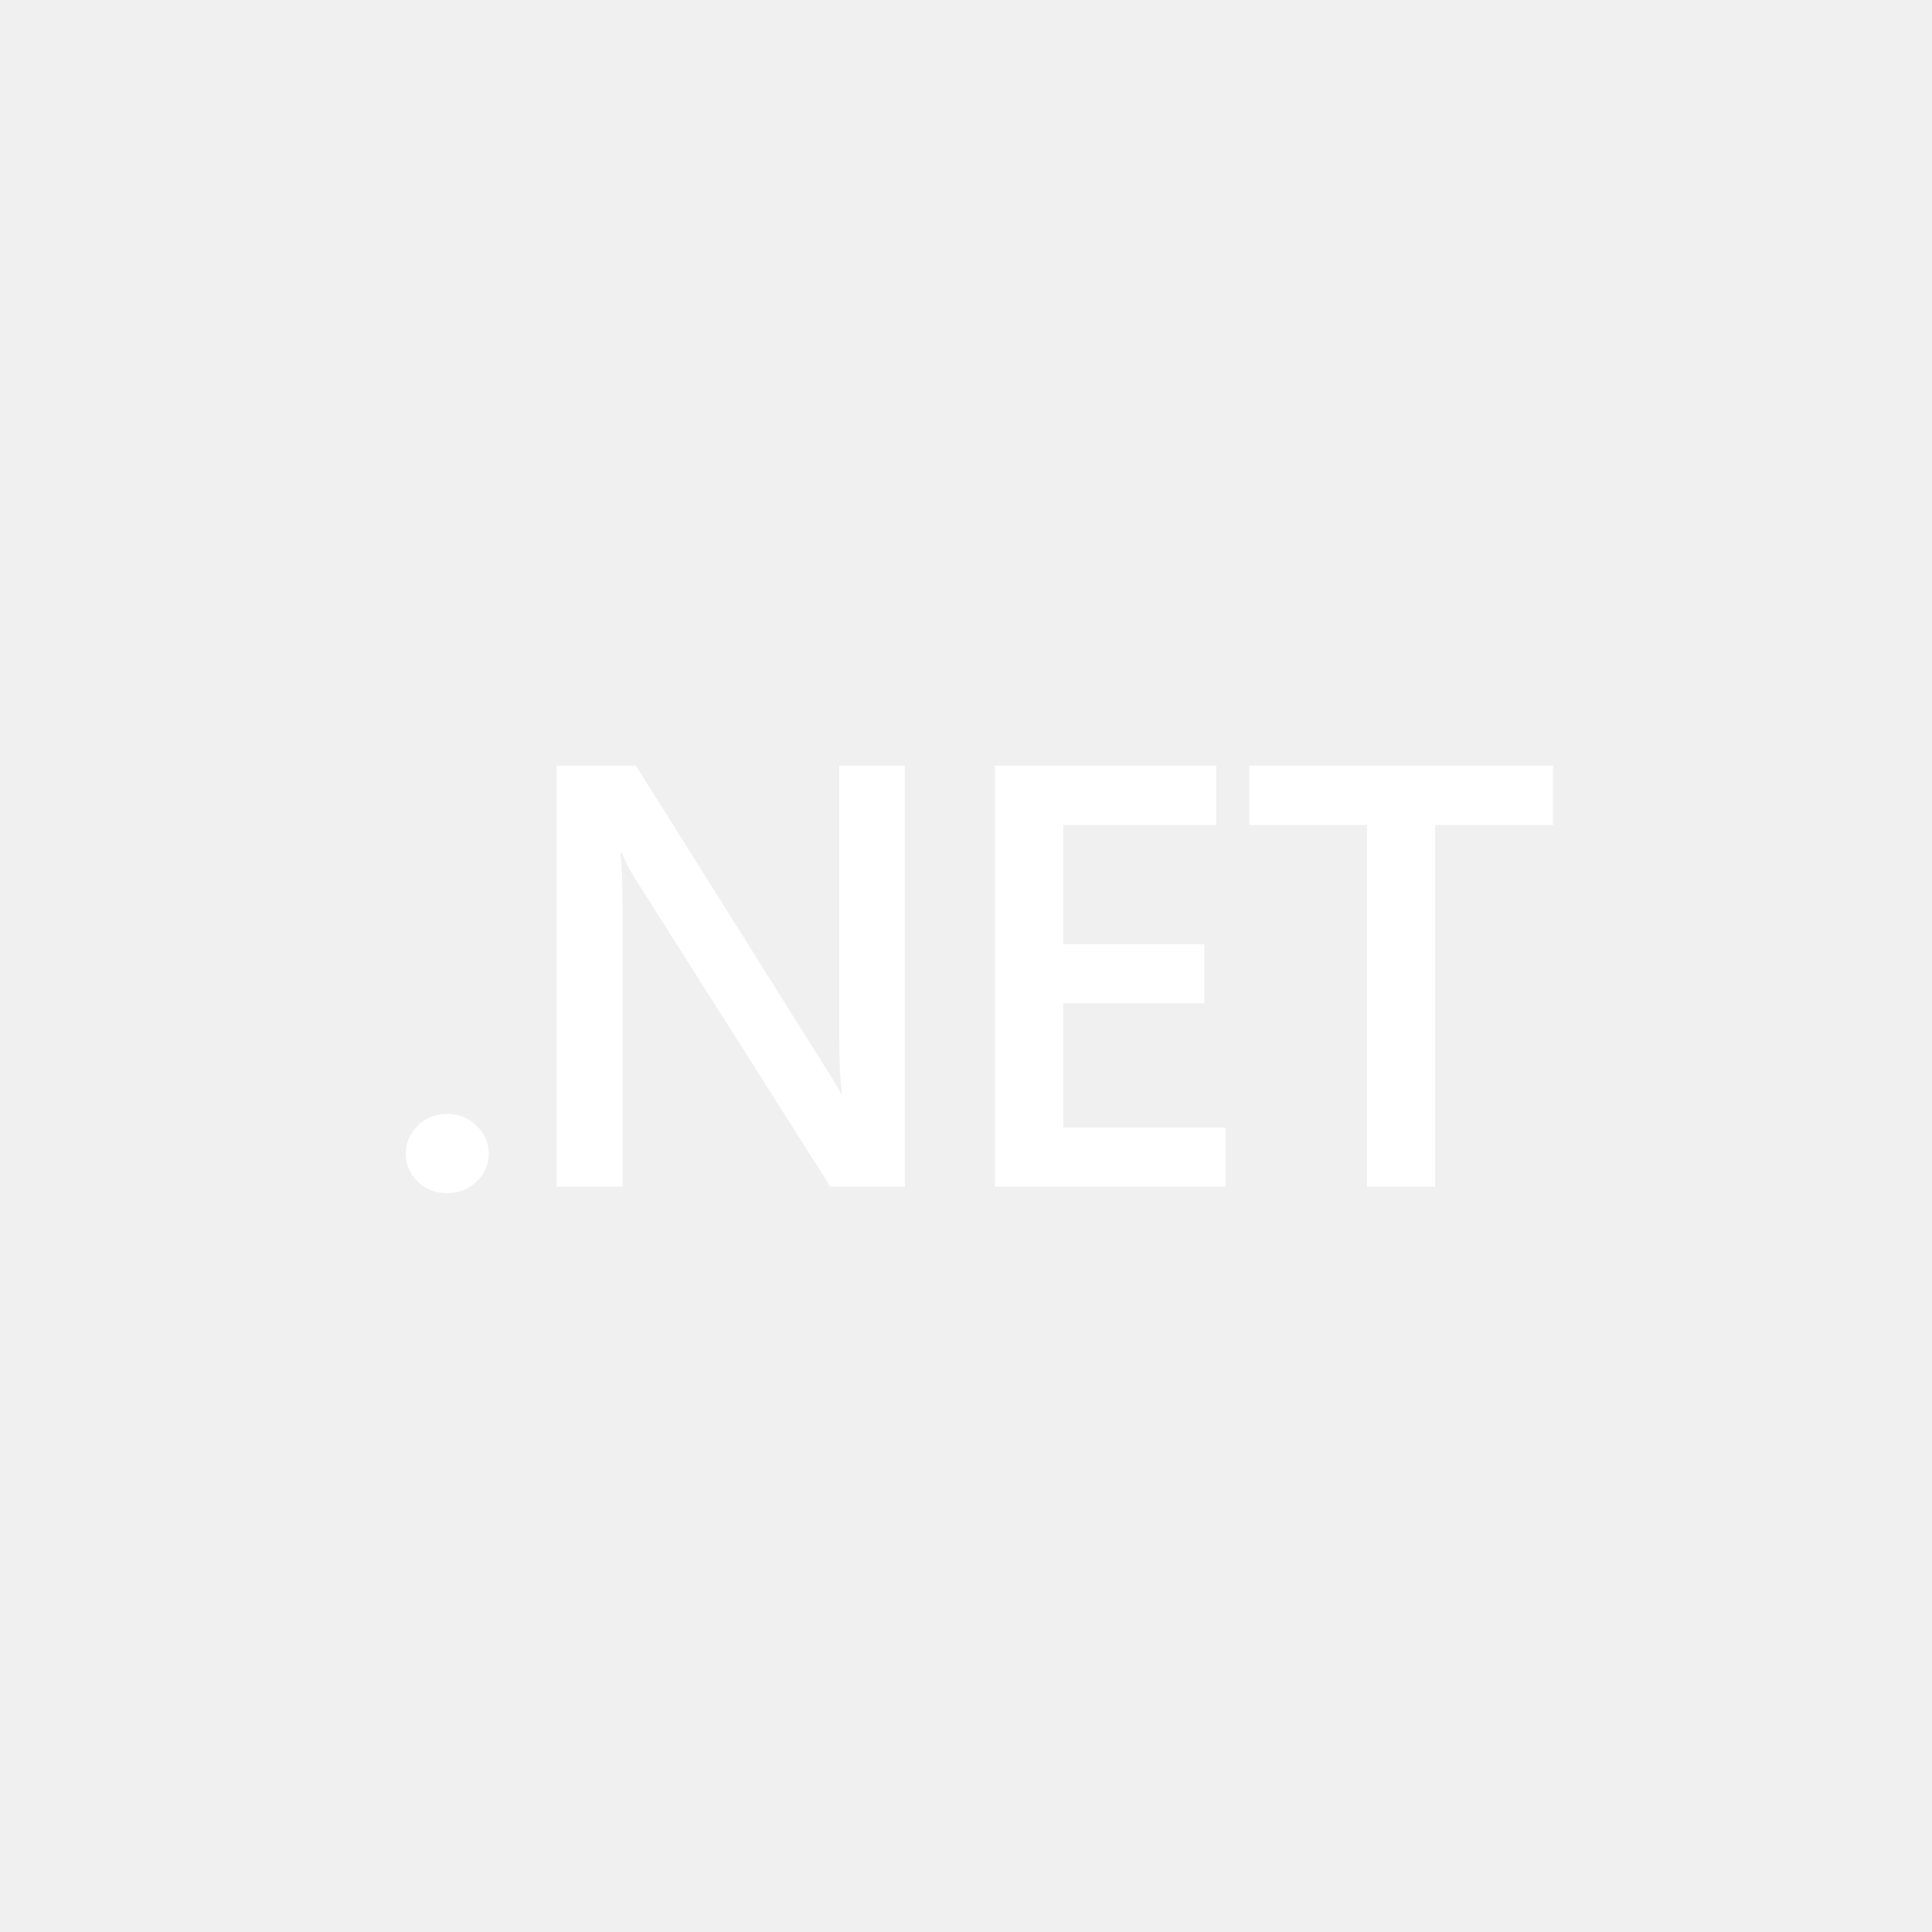
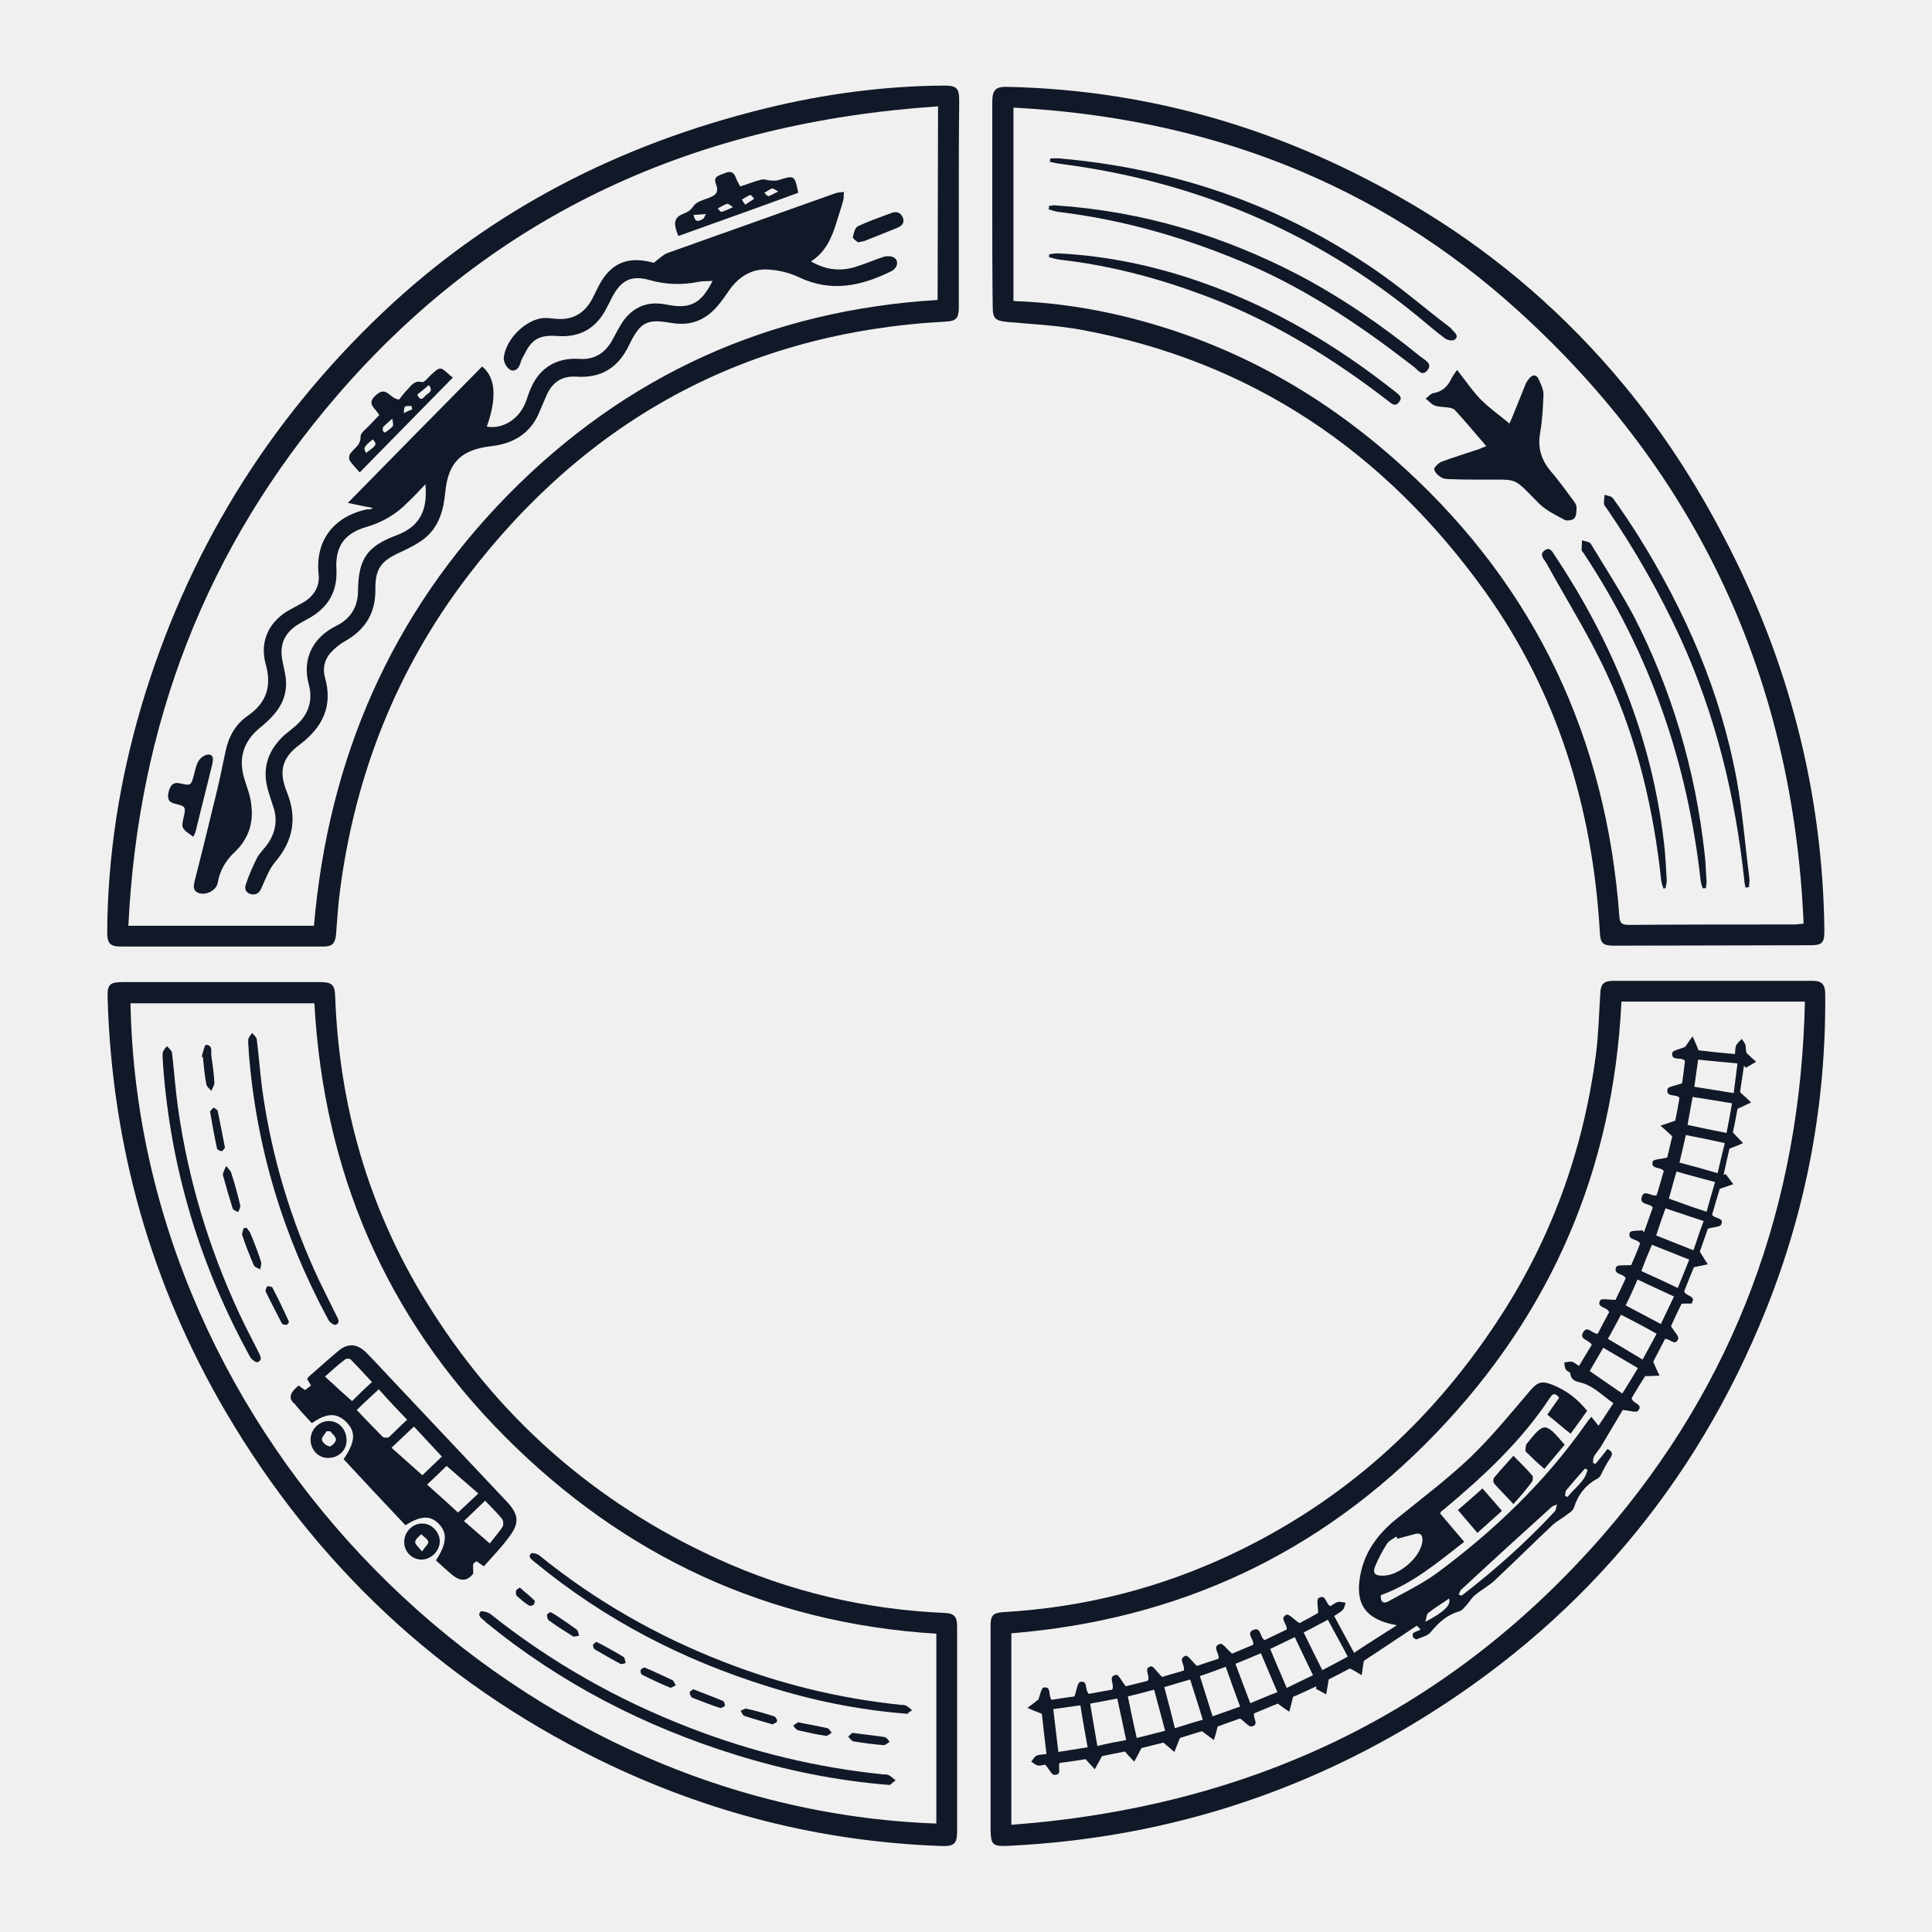
- <svg xmlns="http://www.w3.org/2000/svg" width="456" height="456" viewBox="0 0 456 456" version="1.1" xml:space="preserve" style="fill-rule:evenodd;clip-rule:evenodd;stroke-linejoin:round;stroke-miterlimit:2;">
-   <path d="m 105.5,281.609 c -2.703,0 -5.001,-0.9 -6.893,-2.702 -1.892,-1.848 -2.838,-4.042 -2.838,-6.582 0,-2.587 0.946,-4.804 2.838,-6.652 1.892,-1.848 4.19,-2.772 6.893,-2.772 2.748,0 5.068,0.924 6.96,2.772 1.937,1.848 2.906,4.064 2.906,6.652 0,2.54 -0.968,4.734 -2.906,6.582 -1.892,1.802 -4.212,2.702 -6.96,2.702 z" style="fill:#ffffff;fill-rule:nonzero;stroke-width:0.838" />
-   <path d="M 213.561,280.084 H 195.99 L 149.7,207.054 c -1.171,-1.848 -2.14,-3.765 -2.906,-5.751 h -0.406 c 0.361,2.125 0.541,6.675 0.541,13.65 v 65.132 h -15.543 v -99.36 h 18.719 l 44.737,71.298 c 1.892,2.957 3.109,4.989 3.649,6.098 h 0.27 c -0.45,-2.632 -0.676,-7.09 -0.676,-13.373 v -64.023 h 15.476 z" style="fill:#ffffff;fill-rule:nonzero;stroke-width:0.838" />
-   <path d="m 289.251,280.084 h -54.401 v -99.36 h 52.238 v 13.997 h -36.154 v 28.131 h 33.316 v 13.927 h -33.316 v 29.378 h 38.316 z" style="fill:#ffffff;fill-rule:nonzero;stroke-width:0.838" />
-   <path d="M 366.565,194.721 H 338.722 v 85.363 h -16.084 v -85.363 h -27.775 v -13.997 h 71.701 z" style="fill:#ffffff;fill-rule:nonzero;stroke-width:0.838" />
+ <svg xmlns="http://www.w3.org/2000/svg" version="1.1" id="Layer_1" x="0px" y="0px" viewBox="0 0 456 456" style="enable-background:new 0 0 456 456;" xml:space="preserve">
+   <style type="text/css">
+ 	.st0{fill:#111827;}
+ </style>
+   <g>
+     <path class="st0" d="M226.3,48.1c0,8.2,0,16.3,0,24.5c0,2.5-0.7,3.2-3,3.3c-47.1,2.5-84.6,23-113,60.2   c-16.6,21.8-26.4,46.5-30,73.7c-0.5,3.6-0.7,7.2-1,10.9c-0.2,1.9-0.9,2.7-2.8,2.7c-16,0-32.1,0-48.1,0c-2.4,0-3.1-0.8-3.1-3.3   c0.1-18.1,2.9-35.8,8-53.2c10.7-36.1,29.7-67.2,57-93.1c25.6-24.3,56.1-39.8,90.3-48.2c13.8-3.4,27.9-5.3,42.2-5.4   c3,0,3.6,0.6,3.6,3.6C226.3,32,226.3,40,226.3,48.1C226.3,48.1,226.3,48.1,226.3,48.1z M221.4,25.1C164.8,28.9,117,50,79.7,93.2   c-31.1,36-47.1,77.8-49.4,125.3h43.8c3.4-39.4,18.2-73.6,45.9-101.8c27.8-28.2,61.6-43.5,101.3-45.9L221.4,25.1L221.4,25.1z" />
+     <path class="st0" d="M225.9,408.2c0,8,0,16,0,24c0,3-0.7,3.6-3.7,3.5c-28.5-1-55.4-7.9-80.9-20.4c-37.6-18.5-66.9-46.1-88.1-82.2   c-17.6-30.1-26.8-62.7-27.8-97.6c-0.1-3.2,0.5-3.7,3.7-3.7c15.5,0,31.1,0,46.6,0c2.6,0,3.3,0.7,3.4,3.1   c0.9,25.9,7.8,50.1,21.4,72.2c16.7,27.2,39.7,47.5,68.8,60.8c17.1,7.8,35,12,53.8,12.8c2.1,0.1,2.8,0.9,2.8,3.1   C225.9,391.9,225.9,400,225.9,408.2L225.9,408.2L225.9,408.2z M221,430.4v-44.8c-39.9-2.5-73.7-18.3-101.8-46.5   c-28.2-28.3-42.8-62.6-45-102.3H30.8C32.7,338.7,119.3,426.8,221,430.4L221,430.4z" />
+     <path class="st0" d="M234.2,48.2c0-8,0-16.1,0-24.1c0-2.9,0.8-3.7,3.7-3.6c35.4,0.8,68,11,98.2,29.4c18,11,33.8,24.8,47.2,41   c9.1,11,16.9,23,23.5,35.7c15.3,29.1,23.4,60.1,23.8,93c0,3-0.5,3.5-3.5,3.5c-15.4,0-30.8,0.1-46.2,0.1c-2.6,0-3.2-0.6-3.3-3.2   c-1.7-29.3-10-56.5-27.1-80.4c-23.7-33-55.1-54.4-95.5-61.8c-5.6-1-11.4-1.3-17.1-1.8c-3-0.3-3.6-0.7-3.6-3.8   C234.2,64.3,234.2,56.2,234.2,48.2L234.2,48.2L234.2,48.2z M239.1,71c0.5,0.1,0.9,0.1,1.3,0.1c11.5,0.5,22.7,2.6,33.7,6   c21.8,6.7,40.8,18.2,57.5,33.5c31,28.4,47.5,63.8,50.6,105.6c0.1,1.7,0.6,2.1,2.2,2.1c13-0.1,25.9-0.1,38.9-0.1   c0.7,0,1.4-0.1,2.4-0.2c-2.5-57.6-24.8-105.9-67.1-144.4c-33.6-30.6-73.9-45.8-119.4-48.2V71z" />
+     <path class="st0" d="M233.8,408.1c0-8.1,0-16.2,0-24.3c0-2.5,0.5-3.1,3-3.3c19.1-1.1,37.2-5.7,54.4-13.9c25.6-12.2,46-30.4,61.7-54   c13-19.4,20.8-40.8,23.8-63.9c0.6-4.7,0.7-9.4,1-14.1c0.1-2.4,0.8-3.1,3.2-3.1c15.6,0,31.2,0,46.8,0c2.3,0,3.1,0.8,3.1,3.2   c0.2,25.7-4.4,50.4-13.9,74.2c-16.8,42-44.7,74.7-83.4,98c-29,17.4-60.5,26.9-94.3,28.7c-5.3,0.3-5.4,0.2-5.4-5.1   C233.8,423,233.8,415.5,233.8,408.1L233.8,408.1L233.8,408.1z M238.7,430.7c55.8-4.2,102.8-26.1,139.6-68.3   c31.3-36,46.7-78.3,47.7-126h-43.3c-1.9,39.5-16.5,73.5-43.8,101.9c-27.4,28.5-60.9,44-100.2,47.2L238.7,430.7L238.7,430.7z" />
+     <path class="st0" d="M88,119.9c-2.1-0.4-4-0.8-5.9-1.2c10.7-10.9,21.2-21.6,31.7-32.2c3.2,2.6,3.5,7.4,1.1,14.2   c3.8,0.6,7.5-1.7,9.1-5.6c0.5-1.2,0.8-2.5,1.4-3.7c2.1-4.7,6.1-7,11.2-6.7c3.6,0.3,6.2-1.3,7.9-4.4c0.8-1.5,1.6-3,2.5-4.4   c2.4-3.4,5.7-4.8,9.8-4.1c1.6,0.3,3.3,0.6,4.8,0.4c3.3-0.4,5-2.8,6.6-5.9c-1.2,0.1-2.2,0-3.2,0.2c-4,0.8-7.8,0.7-11.7-0.4   c-4.2-1.2-6.6,0-8.7,3.8c-0.6,1.2-1.2,2.4-1.8,3.5c-2.5,4.4-6.3,6.3-11.3,5.9c-4-0.3-6,0.7-7.7,4.3c-0.4,0.7-0.8,1.4-1,2.2   c-0.4,1.3-1.4,2.1-2.5,1.4c-0.8-0.5-1.5-1.9-1.4-2.8c0.5-4.3,4.9-8.7,9-9.3c0.9-0.1,1.9,0,2.8,0.1c4,0.5,7-0.9,9-4.5   c0.5-1,1-2,1.5-3c2.7-5.4,6.7-7.3,12.6-5.8c0.4,0.1,0.7,0.2,0.9-0.2c1-0.7,1.8-1.6,2.9-2c13.2-4.7,26.4-9.4,39.6-14.1   c0.6-0.2,1.3-0.2,2-0.3c-0.1,0.7,0,1.4-0.2,2.1c-0.5,1.8-1.1,3.5-1.6,5.2c-1.1,3.5-2.5,6.9-6,9.1c3.5,2,6.9,2.4,10.5,1.3   c2.3-0.7,4.5-1.7,6.7-2.4c0.7-0.2,1.8-0.2,2.4,0.2c1.2,0.7,0.9,2.4-0.6,3.2c-7.1,3.5-14.2,5.1-21.9,1.4c-2.3-1.1-5-1.7-7.6-1.8   c-3.5-0.1-6.4,1.7-8.5,4.5c-0.8,1.1-1.5,2.2-2.3,3.2c-3,4-6.7,5.8-11.8,4.9c-5.7-1-7.2-0.1-9.8,5.2c-2.5,5.3-6.5,7.9-12.5,7.5   c-3.4-0.2-5.6,1.3-7,4.4c-0.6,1.4-1.2,2.8-1.8,4.2c-2.1,4.9-6.1,7.2-11.2,7.8c-7,0.8-10.2,3.7-10.9,10.8c-0.4,4.2-1.4,8.1-4.8,10.9   c-1.6,1.3-3.6,2.3-5.5,3.2c-4.8,2.1-6.3,3.9-6.2,9.1c0,5.5-2.4,9.3-7.1,12c-1.3,0.7-2.5,1.7-3.5,2.8c-1.4,1.6-1.9,3.7-1.3,5.8   c1.9,6.7-0.5,11.7-5.9,15.8c-4.2,3.1-5.1,6.3-3.1,11.2c2.5,6.2,1.5,11.6-2.8,16.6c-1.4,1.7-2.2,3.9-3.1,5.9   c-0.5,1.2-1.1,1.8-2.3,1.7c-1.3-0.2-1.9-1.1-1.5-2.3c0.7-2.1,1.6-4.2,2.6-6.2c0.6-1.2,1.7-2.2,2.5-3.3c1.9-2.7,2.5-5.7,1.4-8.9   c-0.5-1.5-1-3-1.4-4.5c-1.2-4.9,0.3-8.9,3.9-12.3c0.7-0.6,1.5-1.2,2.2-1.8c3.3-2.6,4.8-6,3.7-10.2c-1.7-6.1,1-11.2,6.5-13.9   c3.4-1.7,5.1-4.5,5.1-8.3c0.1-7.6,2.2-10.5,9.2-13.1c5.2-2,7.3-5.6,6.7-12c-1.5,1.6-2.8,3-4.2,4.3c-2.7,2.8-6,4.7-9.8,5.8   c-5.1,1.5-7.3,4.6-7,9.9c0.3,5.5-2.1,9.3-6.8,11.8c-1.2,0.7-2.5,1.3-3.5,2.2c-2.3,1.9-3,4.4-2.5,7.3c0.2,1.2,0.5,2.3,0.7,3.5   c0.7,3.7-0.3,6.9-2.7,9.6c-1,1.2-2.2,2.2-3.4,3.2c-3.8,3.2-5,7.2-3.5,12c0.6,2,1.4,3.9,1.6,6c0.6,4.4-0.7,8.2-4,11.3   c-2.1,2-3.4,4.3-3.9,7.1c-0.3,1.9-2.9,3.2-4.7,2.4c-1.2-0.6-1-1.5-0.8-2.6c1.8-7,3.5-14,5.2-21c0.8-3.2,1.4-6.4,2.1-9.6   c0.7-3.5,2.3-6.5,5.2-8.5c4.5-3.1,5.8-7,4.3-12.3c-1.5-5.5,0.9-10.3,6.1-13c1.1-0.6,2.1-1.1,3.1-1.7c2.3-1.5,3.6-3.7,3.3-6.4   c-0.9-8.6,4.2-13.9,11.5-15.4C87.3,120.3,87.5,120.2,88,119.9L88,119.9z" />
+     <path class="st0" d="M84.9,111.5c-1-1.2-1.9-2-2.4-2.9c-0.2-0.4-0.1-1.3,0.3-1.7c0.9-1.2,2.4-1.9,2.3-3.9c0-0.9,1.4-1.8,2.2-2.7   c0.7-0.8,1.4-1.5,2.2-2.3c-0.7-1.6-3.3-2.6-0.7-4.8c2.5-2.2,3.1,0.9,5.4,1.1c0.5-0.6,1.2-1.6,2-2.4c0.9-0.9,1.6-2.2,3.4-1.7   c0.5,0.1,1.4-1,2.1-1.7c2.2-2,2.2-2,4.3-0.1c0.3,0.3,0.6,0.5,0.9,0.7C99.5,96.6,92.3,104,84.9,111.5L84.9,111.5z M98.5,93.1   c0.5,1.4,1.2,1.2,1.8,0.4c0.6-0.7,2.2-1.1,0.9-2.6C100.3,91.7,99.4,92.4,98.5,93.1z M86.4,106.9c2.6-1.9,2.6-2,1.6-3.2   C85.9,105.4,85.7,105.7,86.4,106.9z M92.6,98.8c-1,0.9-1.6,1.4-2.1,1.9c-0.2,0.2-0.2,0.7-0.1,1c0,0.2,0.5,0.4,0.5,0.4   c0.6-0.5,1.3-0.9,1.8-1.5C92.9,100.3,92.7,99.7,92.6,98.8L92.6,98.8z M97.3,96.6c-0.1-0.3-0.1-0.6-0.2-0.8   c-0.5,0.1-1.2-0.1-1.5,0.2c-0.3,0.3-0.2,1-0.3,1.5C95.9,97.2,96.6,96.9,97.3,96.6z" />
+     <path class="st0" d="M160.1,55.7c-0.3-0.8-0.5-1.3-0.6-1.8c-0.5-1.7,0.1-2.8,1.7-3.4c1-0.4,1.8-0.8,2.5-1.9c0.7-1,2.3-1.4,3.6-1.9   c1.7-0.6,2.4-1.4,1.7-3.2c-0.8-2,0.9-2.1,2-2.6c1.3-0.6,2.2-0.4,2.7,1.1c0.2,0.6,0.6,1.2,1,2c1.7-0.5,3.3-1.2,5-1.6   c0.7-0.2,1.5,0.2,2.2,0.2c0.6,0,1.3,0.1,1.9-0.1c3.7-1.2,3.8-1.1,4.6,3C178.9,49,169.6,52.3,160.1,55.7L160.1,55.7z M163.7,50.7   c0.4,2.2,1.5,1.3,2.2,1c0.3-0.2,0.5-0.8,0.7-1.2C165.6,50.6,164.7,50.7,163.7,50.7z M173,48.9c-0.7-0.5-1.2-0.9-1.4-0.8   c-0.8,0.3-1.5,0.7-2.2,1.1c0.3,0.3,0.7,0.9,0.9,0.8C171.1,49.8,171.9,49.4,173,48.9L173,48.9z M175.9,48.3c0.8-0.5,1.4-0.9,2.1-1.4   c-0.3-0.3-0.7-0.9-0.9-0.9c-0.7,0.3-1.3,0.7-2,1.1C175.3,47.5,175.5,47.8,175.9,48.3L175.9,48.3z M183.7,45.2   c-0.8-0.4-1.2-0.8-1.5-0.7c-0.6,0.2-1.2,0.7-1.8,1c0.3,0.3,0.7,0.8,1,0.8C182,46.1,182.6,45.7,183.7,45.2L183.7,45.2z" />
+     <path class="st0" d="M45.6,197.5c-1-0.8-2-1.3-2.4-2.1c-0.3-0.5-0.1-1.5,0.1-2.3c0.6-2.6,0.6-2.8-2-3.4c-1.7-0.4-1.8-1.4-1.5-2.8   c0.4-1.4,0.9-2.4,2.7-2c2.6,0.6,2.6,0.5,3.3-2.1c0.3-1.1,0.5-2.4,1.2-3.4c0.5-0.7,1.6-1.4,2.3-1.3c1.2,0.1,1,1.2,0.8,2.3   c-1.3,5.2-2.6,10.5-3.9,15.7C46.1,196.6,45.9,197,45.6,197.5L45.6,197.5z" />
+     <path class="st0" d="M202.5,57.2c-0.3-0.3-1.2-0.8-1.2-1.2c0.2-1,0.5-2.3,1.2-2.6c2.5-1.2,5.2-2.1,7.8-3.1c1.2-0.5,2.3-0.2,2.8,1.1   c0.5,1.3-0.4,2-1.4,2.4c-2.3,0.9-4.6,1.9-7,2.8C204.2,56.9,203.5,57,202.5,57.2L202.5,57.2z" />
+     <path class="st0" d="M70.5,327c0.5,0.4,0.9,0.7,1.5,1.1c0.5-0.4,0.9-0.7,1.4-1.1c-0.3-0.5-0.6-1-0.9-1.5c0.1-0.2,0.2-0.3,0.3-0.5   c2.3-2,4.6-4.1,7-6.1c2.2-1.9,4.4-1.8,6.5,0.2c1.9,1.9,3.7,3.9,5.6,5.9c9.2,9.8,18.5,19.6,27.7,29.4c2.8,3,3.1,5,0.6,8.3   c-1.8,2.5-4,4.7-6,7c-0.7-0.5-1.2-0.8-1.7-1.2c-0.3,0.2-0.7,0.4-0.8,0.6c-0.1,0.6,0,1.3,0,2.3c-1.4,1.8-3,2-5.1,0.2   c-1.3-1.1-2.5-2.2-3.7-3.3c2.6-4,2.7-6.5,0.7-8.6c-2-2.1-4.3-2-7.9,0.3c-4.9-5.2-9.8-10.4-14.6-15.6c2.8-4.1,2.9-6.4,0.7-8.7   c-2.3-2.3-4.6-2.3-8.2,0.2c-1.4-1.5-2.8-3-4.1-4.6C68,330.1,68.4,328.7,70.5,327L70.5,327z M96.1,335.1c-2.3-2.4-4.5-4.7-6.7-7.2   c-1.8,1.7-3.5,3.2-5.2,4.9c2.2,2.3,4.1,4.3,6.1,6.3c0.3,0.3,1.2,0.3,1.5,0.1C93.2,337.9,94.5,336.5,96.1,335.1z M108.1,357   c1.4-1.3,3-2.8,4.8-4.5c-2.6-2.3-5-4.3-7.5-6.5c-1.2,1.2-2.8,2.7-4.6,4.4C103.3,352.6,105.6,354.7,108.1,357z M104.3,343.8   c-2.3-2.5-4.4-4.7-6.6-7.1c-1.8,1.7-3.4,3.2-5.3,5c2.5,2.2,4.8,4.3,7.3,6.5C101,346.9,102.6,345.4,104.3,343.8L104.3,343.8z    M87.8,326.2c-1.8-1.9-3.4-3.7-5-5.3c-0.3-0.3-1.1-0.3-1.4,0c-1.6,1.2-3.1,2.6-4.7,4c2.2,2,4.2,3.9,6.4,5.8   C84.4,329.4,86,327.8,87.8,326.2L87.8,326.2z M114.5,354.2c-1.8,1.7-3.3,3.2-5,4.8c2.1,1.8,4,3.5,6.1,5.3c0.8-1.1,2-2.4,3-3.9   c0.3-0.5,0.2-1.5-0.1-1.9C117.3,357,115.9,355.7,114.5,354.2L114.5,354.2z" />
+     <path class="st0" d="M210,421.3c-12.7-1-24.7-3.5-36.3-7.1c-21.6-6.7-41.4-16.9-58.9-31.2c-0.1-0.1-0.3-0.2-0.4-0.4   c-0.7-0.6-1.8-1.2-1-2.2c0.2-0.3,1.7,0.1,2.3,0.5c14.3,11.4,30,20.3,47.1,26.9c14.7,5.7,29.9,9.4,45.7,11c0.4,0,0.9,0,1.3,0.2   c0.6,0.3,1,0.8,1.6,1.2C210.7,420.7,210.2,421.2,210,421.3L210,421.3z" />
+     <path class="st0" d="M214.2,404.5c-11.7-0.9-22.7-3.2-33.4-6.6c-19.8-6.2-38-15.6-54.2-28.9c-0.1-0.1-0.3-0.2-0.4-0.3   c-0.6-0.6-1.7-1.1-0.9-2c0.2-0.3,1.6,0,2.1,0.5c13.1,10.6,27.6,18.9,43.3,25c13.5,5.3,27.5,8.7,42,10.2c0.4,0,0.9,0,1.2,0.2   c0.5,0.3,1,0.7,1.4,1.1C214.8,403.9,214.3,404.3,214.2,404.5L214.2,404.5z" />
+     <path class="st0" d="M38.5,251.5c0-1-0.2-2-0.1-3c0.1-0.6,0.6-1.1,1-1.6c0.4,0.5,1.1,1,1.2,1.6c0.5,4.3,0.8,8.6,1.4,12.9   c2.4,17,7.3,33.3,14.6,48.9c1.4,3,2.9,5.8,4.4,8.8c0.4,0.9,1.1,1.9-0.2,2.4c-0.4,0.2-1.5-0.7-1.8-1.3   C47.2,298.7,40.3,275.9,38.5,251.5L38.5,251.5z" />
+     <path class="st0" d="M58.7,248.1c0-0.9-0.2-1.9-0.1-2.8c0.1-0.5,0.6-1,0.9-1.5c0.4,0.5,1,0.9,1.1,1.5c0.5,4,0.8,8,1.3,11.9   c2.2,15.7,6.7,30.8,13.5,45.2c1.3,2.7,2.7,5.4,4,8.1c0.4,0.8,1,1.7-0.2,2.2c-0.4,0.1-1.4-0.6-1.7-1.2   C66.8,291.7,60.4,270.6,58.7,248.1z" />
+     <path class="st0" d="M73.3,339.8c0-2.4,2-4.4,4.3-4.4c2.4,0,4.2,2,4.2,4.6c0,2.3-1.9,4.1-4.3,4.1C75.2,344.2,73.3,342.2,73.3,339.8   L73.3,339.8z M77.9,337.8c-0.3,0-0.5,0-0.8,0c-0.4,0.7-1.3,1.5-1.1,2.1c0.1,0.6,1.1,1.4,1.8,1.5c0.5,0,1.5-1.1,1.5-1.6   C79.3,339.1,78.4,338.4,77.9,337.8L77.9,337.8z" />
+     <path class="st0" d="M95.4,364c0-2.4,1.9-4.4,4.2-4.4c2.2-0.1,4.2,2,4.2,4.2c0,2.3-2.1,4.3-4.3,4.3C97.2,368.1,95.4,366.2,95.4,364   L95.4,364z M99.6,366.2c0.7-1.1,1.6-1.8,1.5-2.3c-0.2-0.7-1.1-1.2-1.7-1.8c-0.5,0.6-1.4,1.2-1.4,1.8   C97.9,364.5,98.8,365.1,99.6,366.2z" />
+     <g>
+       <path class="st0" d="M47.6,249.4c0.3-1,0.7-2.8,1-2.8c1.8,0.1,1.1,1.7,1.3,2.8c0.3,2,0.6,4.1,0.7,6.2c0,0.6-0.5,1.2-0.7,1.9    c-0.4-0.5-1.1-1-1.2-1.6c-0.4-2.1-0.6-4.2-0.8-6.3C47.8,249.4,47.7,249.4,47.6,249.4L47.6,249.4z" />
+       <path class="st0" d="M53.4,275.2c0.6,0.8,1.1,1.2,1.2,1.7c0.8,2.5,1.5,5,2.1,7.6c0.1,0.5-0.3,1.1-0.5,1.6    c-0.5-0.3-1.2-0.5-1.3-0.9c-0.8-2.6-1.6-5.3-2.3-7.9C52.6,276.7,53,276.1,53.4,275.2L53.4,275.2z" />
+       <path class="st0" d="M53.1,270.9c-0.2,0.2-0.5,0.8-0.8,0.8c-0.4,0-1.1-0.4-1.1-0.7c-0.6-2.8-1.1-5.6-1.6-8.5    c-0.1-0.3,0.5-0.7,0.8-1.1c0.4,0.3,1,0.5,1,0.9C52,265.1,52.5,267.9,53.1,270.9L53.1,270.9z" />
+       <path class="st0" d="M58.2,289.8c0.3,0.4,0.7,0.8,0.9,1.3c0.9,2.2,1.8,4.4,2.5,6.7c0.2,0.5-0.1,1.2-0.2,1.8    c-0.5-0.3-1.3-0.5-1.5-1c-1-2.3-1.9-4.6-2.7-7c-0.2-0.5,0.2-1.2,0.3-1.7C57.8,289.8,58,289.8,58.2,289.8z" />
+       <path class="st0" d="M68.2,312.1c-0.2,0.2-0.4,0.6-0.6,0.6c-0.4,0-1-0.1-1.1-0.4c-1.3-2.5-2.6-5-3.8-7.5c-0.1-0.3,0.2-1,0.4-1.2    c0.3-0.1,1.1,0.1,1.2,0.3c1.3,2.5,2.5,5,3.7,7.6C68.1,311.6,68.1,311.8,68.2,312.1L68.2,312.1z" />
+     </g>
+     <g>
+       <path class="st0" d="M201.2,409c2.8,0.4,5.2,0.6,7.6,1c0.5,0.1,0.8,0.7,1.2,1.1c-0.5,0.3-1,0.8-1.4,0.8c-2.4-0.2-4.8-0.5-7.2-0.9    c-0.4-0.1-0.8-0.7-1.2-1.1C200.6,409.5,201,409.1,201.2,409L201.2,409z" />
+       <path class="st0" d="M188.3,406.5c2.6,0.5,4.8,0.9,7,1.4c0.4,0.1,0.7,0.7,1,1.1c-0.4,0.2-0.9,0.7-1.3,0.7    c-2.2-0.3-4.4-0.8-6.6-1.3c-0.5-0.1-0.8-0.7-1.2-1.1C187.6,407,188.1,406.7,188.3,406.5L188.3,406.5z" />
+       <path class="st0" d="M182.4,407c-2.4-0.7-4.6-1.3-6.7-2c-0.4-0.1-0.6-0.8-0.9-1.2c0.5-0.2,1-0.6,1.4-0.5c2.2,0.5,4.4,1.1,6.5,1.8    c0.4,0.1,0.8,0.9,0.7,1.2C183.3,406.6,182.6,406.8,182.4,407L182.4,407z" />
+       <path class="st0" d="M163.6,398.7c2.5,1,4.8,1.8,7.1,2.8c0.2,0.1,0.5,0.9,0.4,1.1c-0.3,0.3-0.9,0.6-1.2,0.5    c-2.2-0.7-4.4-1.6-6.5-2.4c-0.3-0.1-0.6-0.8-0.6-1.2C162.7,399.2,163.3,399,163.6,398.7L163.6,398.7z" />
+       <path class="st0" d="M129.9,380.5c0.4,0.2,0.8,0.4,1.1,0.6c1.7,1.1,3.4,2.3,5.1,3.5c0.4,0.3,0.4,1,0.6,1.5c-0.5,0-1.1,0.3-1.5,0.1    c-1.9-1.2-3.8-2.4-5.6-3.7c-0.3-0.2-0.5-0.8-0.5-1.3C129.1,380.9,129.6,380.7,129.9,380.5L129.9,380.5z" />
+       <path class="st0" d="M159.5,397.8c-0.6,0.2-1.1,0.7-1.4,0.5c-2.2-0.9-4.3-1.9-6.5-3c-0.3-0.1-0.5-0.8-0.4-1.1    c0.1-0.3,0.8-0.7,1-0.6c2.2,0.9,4.4,2,6.6,3C159.1,396.9,159.2,397.3,159.5,397.8L159.5,397.8z" />
+       <path class="st0" d="M140.7,387.5c0.6,0.3,1.1,0.5,1.6,0.8c1.6,0.9,3.3,1.8,4.9,2.8c0.3,0.2,0.3,0.9,0.5,1.4    c-0.4,0.1-1,0.4-1.3,0.2c-2-1.1-4-2.2-6-3.4c-0.3-0.2-0.5-0.7-0.4-1.1C140,388,140.5,387.8,140.7,387.5L140.7,387.5z" />
+       <path class="st0" d="M122.7,374.7c1.2,1.1,2.4,2,3.5,3.1c0.1,0.1-0.1,0.8-0.3,1c-0.3,0.2-0.9,0.3-1.1,0.1c-1-0.6-1.9-1.4-2.8-2.2    c-0.2-0.2-0.3-0.8-0.2-1.2C121.8,375.2,122.3,375,122.7,374.7L122.7,374.7z" />
+     </g>
+     <path class="st0" d="M350.8,105.3c-2.5-2.9-4.9-5.8-7.4-8.5c-0.3-0.4-1-0.5-1.5-0.6c-1.1-0.2-2.3-0.1-3.3-0.5   c-0.8-0.3-1.4-1.1-2.1-1.6c0.6-0.5,1.2-1.2,1.8-1.3c2.2-0.4,3.4-1.6,4.3-3.5c0.3-0.6,0.7-1.1,1.3-2c1.9,2.4,3.5,4.8,5.5,6.9   c2.1,2.1,4.5,3.8,6.8,5.7c-0.1,0.3-0.3,0.5-0.4,0.8c0.3-0.6,0.7-1.1,0.9-1.7c1.1-2.6,2.1-5.2,3.2-7.9c0.2-0.6,0.5-1.1,0.9-1.6   c0.8-1.1,1.8-1.3,2.4,0.1c0.5,1.1,1.1,2.3,1.1,3.5c-0.1,3.1-0.3,6.2-0.8,9.2c-0.6,3.4,0.3,6.3,2.5,8.9c1.9,2.2,3.6,4.6,5.4,7   c0.3,0.4,0.7,1,0.7,1.5c0,0.9,0,2-0.5,2.6c-0.4,0.5-1.8,0.7-2.3,0.4c-2.1-1.1-4.3-2.2-6-3.8c-6.5-6.6-4.8-5.6-13.5-5.7   c-2.3,0-4.7,0-7-0.1c-0.8,0-1.7,0-2.4-0.3c-0.8-0.4-1.7-1.2-1.9-2c-0.1-0.4,1-1.5,1.7-1.8c2.9-1.1,5.9-2,8.9-3   C349.5,105.8,350.1,105.6,350.8,105.3L350.8,105.3z" />
+     <path class="st0" d="M247.6,48.6c0.6-0.1,1.3-0.2,1.9-0.1c20.2,1.4,39.2,7.1,57.2,16.5c10.2,5.4,19.6,11.9,28.6,19.2   c1,0.8,2.9,1.6,1.6,3.2c-1.3,1.6-2.3-0.2-3.3-0.9c-12-9.3-24.5-17.8-38.5-23.9c-14.6-6.3-29.6-10.7-45.4-12.6   c-0.7-0.1-1.5-0.4-2.2-0.6C247.6,49.1,247.6,48.9,247.6,48.6L247.6,48.6z" />
+     <path class="st0" d="M247.9,37.4c0.8,0,1.5-0.1,2.3,0c27.1,2.4,52,10.9,74.5,26.4c6,4.1,11.5,8.9,17.3,13.3   c0.3,0.2,0.6,0.5,0.8,0.8c0.7,0.7,1.6,1.5,0.5,2.3c-0.4,0.3-1.7,0.1-2.2-0.3c-2.2-1.6-4.2-3.4-6.3-5.1   c-24.6-20.2-52.8-32-84.3-36.1c-0.9-0.1-1.8-0.3-2.7-0.5C247.8,37.9,247.9,37.6,247.9,37.4L247.9,37.4z" />
+     <path class="st0" d="M412,209.5c-0.1-0.6-0.3-1.1-0.3-1.7c-2.1-19.7-6.7-38.7-14.9-56.8c-4.9-10.7-10.7-20.9-17.3-30.6   c-0.3-0.5-0.8-0.9-0.9-1.4c-0.1-0.7,0.1-1.4,0.1-2.2c0.7,0.2,1.7,0.3,2,0.8c2.1,2.9,4.1,5.9,6,8.9c11.1,17.8,19.4,36.8,23.2,57.5   c1.4,7.7,2,15.6,3,23.3c0.1,0.7-0.1,1.4-0.1,2.1C412.4,209.4,412.2,209.5,412,209.5L412,209.5z" />
+     <path class="st0" d="M247.7,60c0.7-0.1,1.4-0.2,2.1-0.2c11.7,0.6,23,3,34,6.9c16.8,5.9,31.8,14.9,45.7,25.9   c0.8,0.6,1.6,1.3,0.7,2.3c-0.9,1.2-1.7,0.4-2.6-0.3c-13.5-10.4-27.9-19.2-44-25.1c-10.8-4-21.9-6.9-33.4-8.2   c-0.9-0.1-1.7-0.4-2.6-0.6C247.6,60.5,247.6,60.2,247.7,60L247.7,60z" />
+     <path class="st0" d="M401.9,209.7c-0.2-0.6-0.4-1.2-0.5-1.8c-3.1-28-12-53.8-27.6-77.3c-0.2-0.3-0.5-0.5-0.5-0.8   c0-0.8,0.1-1.6,0.1-2.3c0.7,0.3,1.8,0.3,2.1,0.9c3.4,5.6,7,11.2,10.1,17c9,17.5,14.5,36.2,16.7,55.8c0.3,2.2,0.3,4.5,0.5,6.8   c0,0.6-0.1,1.2-0.2,1.7C402.4,209.6,402.2,209.6,401.9,209.7L401.9,209.7z" />
+     <path class="st0" d="M392.6,209.7c-0.2-0.6-0.4-1.2-0.5-1.8c-1.8-16.8-5.6-33.1-12.7-48.5c-4.1-9-9.4-17.4-14.2-26.1   c-0.1-0.3-0.3-0.5-0.5-0.8c-0.6-0.9-1.3-1.8-0.1-2.6c1.2-0.9,1.8,0.3,2.3,1.1c13.7,20.6,22.9,42.9,25.8,67.6   c0.4,3.1,0.5,6.1,0.7,9.2c0,0.6-0.2,1.2-0.3,1.8C393,209.7,392.8,209.7,392.6,209.7L392.6,209.7z" />
+     <path class="st0" d="M396.9,307.7c-0.8,1.6-1.8,3.7-2.5,5.3c0.7,1.2,1.9,2.4,1.7,3c-0.7,1.8-1.9,0-3.1,0c-1,1.9-2,3.9-2.8,5.4   c0.6,1.4,1,2.3,1.5,3.3c-1,0-2,0.1-3.4,0.1c-0.9,1.4-2.1,3.3-3.2,5.2c0.2,1.3,2.9,1.4,1.5,3c-0.4,0.5-2-0.1-3.6-0.2   c-1.5,2.5-3.2,5.4-5,8.4c-0.5,0.9-1.3,1.7-1.8,2.6c-0.2,0.4-0.2,1-0.2,1.5c0.2,0.1,0.4,0.1,0.6,0.2c0.9-1.1,1.9-2.3,2.8-3.5   c1,0.5,1.4,1,0.7,2.1c-0.9,1.3-1.6,2.7-2.3,4.1c-0.1,0.3-0.4,0.5-0.6,0.7c-2.9,1.5-4.7,3.8-5.7,6.9c-0.2,0.6-0.8,1.1-1.4,1.5   c-1.1,0.9-2.3,1.5-3.4,2.4c-4.7,4.4-9.2,8.9-13.9,13.3c-1.5,1.4-3.3,2.3-4.8,3.6c-0.8,0.7-1.3,1.7-2.1,2.5c-0.4,0.5-0.9,1-1.4,1.2   c-2.9,0.8-4.9,2.6-6.8,4.9c-0.7,0.9-2.1,1.2-3.3,1.7c-0.2,0.1-0.7-0.2-0.9-0.5c-0.1-0.2-0.1-0.9,0.1-1c0.5-0.3,1.2-0.5,1.7-0.8   c-0.3-0.3-0.6-0.6-0.9-0.9c-4.3,2.9-8.6,5.7-12.5,8.3c-0.2,1.4-0.4,2.4-0.5,3.4c-0.8-0.5-1.6-1-2.8-1.6c-1.5,0.8-3.5,1.8-5,2.6   c-0.2,1.4-0.4,2.5-0.6,3.5c-0.8-0.4-1.6-0.9-2.4-1.3c0-0.2,0.1-0.4,0.1-0.6c-2,0.9-4,1.9-5.5,2.5c-0.4,1.5-0.6,2.5-0.9,3.5   c-0.8-0.5-1.6-1.1-2.7-1.9c-1.6,0.6-3.6,1.5-5.6,2.3c-0.3,1.2,1.3,2.7-0.6,3.1c-0.6,0.1-1.5-1-2.7-1.9c-1.5,0.5-3.6,1.3-5.3,1.9   c-0.3,1.3-0.6,2.3-0.9,3.2c-0.8-0.6-1.6-1.2-2.8-2.1c-1.6,0.5-3.7,1.1-5.2,1.6c-0.6,1.4-0.9,2.3-1.3,3.3c-0.8-0.6-1.5-1.3-2.6-2.2   c-1.6,0.4-3.7,0.9-5.2,1.3c-0.7,1.4-1.2,2.3-1.7,3.2c-0.7-0.7-1.3-1.4-2.2-2.4c-1.7,0.3-3.9,0.8-5.4,1.1c-0.7,1.3-1.2,2.2-1.7,3.1   c-0.6-0.7-1.3-1.4-2.2-2.4c-1.6,0.3-3.9,0.6-6.1,0.9c-0.5,1,0.7,2.9-1.3,2.8c-0.6,0-1.2-1.4-2.1-2.4c-0.3,0-1,0.3-1.7,0.2   c-0.6-0.1-1.1-0.6-1.6-0.9c0.4-0.5,0.7-1.1,1.2-1.4c0.7-0.3,1.6-0.3,2.4-0.4c-0.4-3.4-0.8-6.6-1.1-9.5c-1.3-0.5-2.3-0.9-3.4-1.4   c0.9-0.7,1.8-1.3,2.6-2c0.3-0.8,0.7-2.7,1.2-2.8c2-0.3,1,1.8,1.9,2.9c1.8-0.3,3.8-0.6,5.4-0.8c0.5-1.4,0.7-3.2,1.3-3.4   c2-0.5,1,1.8,2.1,2.8c1.7-0.3,3.7-0.7,5.5-1c0.7-1.2-1.2-3.2,1-3.5c0.5-0.1,1.3,1.6,2.2,2.7c1.5-0.4,3.4-0.8,5.2-1.3   c0.7-1.2-1.2-3,0.8-3.4c0.5-0.1,1.4,1.4,2.6,2.5c1.4-0.4,3.3-1,5.1-1.5c0.4-1.3-1.5-2.9,0.5-3.5c0.5-0.1,1.5,1.4,2.6,2.4   c1.4-0.5,3.3-1.1,5.1-1.7c0.3-1.3-1.7-2.9,0.4-3.5c0.6-0.2,1.6,1.3,2.8,2.3c1.4-0.6,3.3-1.4,5-2.1c0.2-1.4-1.8-2.7,0-3.5   c1.9-0.8,1.5,1.8,2.7,2.4c1.7-0.8,3.5-1.7,5.2-2.5c0.2-1.3-1.9-2.7,0-3.5c0.5-0.2,1.8,1.2,3,2c1.4-0.7,3.2-1.7,4.4-2.4   c0-1.5-0.4-3.2,0.1-3.5c1.8-1.1,1.6,1.3,2.8,1.9c0.5-0.3,1.1-0.8,1.8-1c0.5-0.1,1.2,0.1,1.8,0.2c-0.2,0.6-0.3,1.3-0.7,1.7   c-0.5,0.5-1.2,0.9-2,1.4c1.5,2.9,3.1,5.7,4.7,8.7c3.3-2.2,6.5-4.2,10.1-6.5c-7.4-1.3-10-5-8.6-12c1.1-5.7,4.5-10,9-13.5   c5.7-4.6,11.5-9,16.8-14c5.1-4.9,9.5-10.3,14.1-15.7c1.8-2.1,2.7-2.6,5.3-1.6c3.3,1.3,6,3.3,8.3,6.2c-1.3,1.8-2.5,3.5-3.9,5.4   c-1.9-1.5-3.6-3-5.5-4.5c1-1.4,1.9-2.7,2.8-4c-0.8-1-1.4-1.2-2.1-0.1c-6.7,10.2-15.5,18.4-24.8,26.2c-0.3,0.2-0.6,0.5-0.9,0.7   c-0.1,0.1-0.1,0.2-0.3,0.5c1.8,2.1,3.6,4.3,5.7,6.7c-6.3,4.9-12.2,9.9-19.7,12.6c-0.1,1.7,0.7,2.1,1.9,1.4c3.8-2.1,7.7-4,11.2-6.5   c13.5-10,25.5-21.4,35.2-35.2c0.4-0.6,0.8-1.1,1.4-1.8c0.6,0.7,1,1.3,1.7,2.1c1.2-1.8,2.3-3.5,3.5-5.3c-2.4-1.7-4.6-3.9-7.1-4.7   c-1.7-0.5-2.8-0.5-3.1-2.4c-0.1-0.3-0.8-0.5-1-0.8c-0.3-0.5-0.3-1.1-0.4-1.7c0.6-0.1,1.2-0.3,1.8-0.2c0.5,0.1,1,0.6,1.7,1   c1-1.7,2-3.4,3-5c-0.6-1.2-3.1-1.2-2-3c1-1.6,2,0.4,3.4,0.4c0.8-1.6,1.8-3.4,2.7-5.1c-0.5-1.3-3.1-1-2.1-2.8   c0.3-0.5,2.1-0.1,3.6-0.1c0.7-1.4,1.6-3.3,2.4-5.1c-0.5-1.2-3.1-0.8-2.2-2.7c0.2-0.5,2-0.3,3.5-0.4c0.6-1.4,1.4-3.2,2.1-5.1   c-0.6-1.2-3.1-0.7-2.4-2.6c0.2-0.5,2-0.4,3-0.5l0.3,0.5c0.7-2,1.4-3.9,2.1-5.9c-0.7-1.1-3.2-0.5-2.6-2.5c0.6-1.9,2.2,0,3.5-0.4   c0.6-1.8,1.1-3.8,1.7-5.7c-0.7-1.1-3.2-0.3-2.6-2.3c0.2-0.5,2-0.5,3.4-0.9c0.4-1.5,0.8-3.5,1.2-5c-1.1-1-1.9-1.8-2.8-2.5   c1-0.3,2-0.7,3.5-1.2c0.3-1.4,0.7-3.5,1-5.4c-0.9-1-3.3,0-2.8-2.1c0.1-0.5,1.9-0.8,3.4-1.3c0.2-1.4,0.5-3.4,0.7-5.3   c-0.9-1.1-3.3,0.2-3-1.9c0.1-0.6,1.9-0.9,3-1.4c0.5-0.6,1.1-1.6,1.8-2.5c0.4,1,0.9,2,1.4,3.3c2.4,0.3,5.4,0.6,8.6,0.9   c0.1-0.8,0-1.5,0.3-2.1c0.3-0.6,0.9-1,1.3-1.5c0.3,0.5,0.8,1,0.9,1.6c0.1,0.6,0,1.3,0.3,1.8c0.7,0.7,1.4,1.3,2.2,2   c-0.8,0.5-1.6,0.9-2.4,1.4c-0.2-0.1-0.3-0.3-0.5-0.4c-0.3,2.3-0.7,4.5-0.9,6.2c1.1,1,1.9,1.7,2.6,2.4c-0.9,0.4-1.8,0.9-3.2,1.5   c-0.3,1.6-0.7,3.8-1.1,5.6c1,1,1.7,1.8,2.4,2.5c-0.9,0.4-1.8,0.8-3.2,1.3c-0.4,1.7-0.9,3.9-1.4,6.2c0.2-0.1,0.3-0.1,0.5-0.2   c0.6,0.8,1.2,1.6,1.8,2.4c-0.9,0.3-1.8,0.6-3.2,1.1c-0.5,1.7-1.2,3.9-1.8,6.1c0.7,1.1,3,0.6,2.1,2.4c-0.3,0.5-1.7,0.5-3.1,0.9   c-0.6,1.6-1.3,3.8-1.9,5.4c0.8,1.3,1.3,2.2,1.9,3c-0.9,0.2-1.8,0.4-3.3,0.7c-0.6,1.5-1.5,3.6-2.3,5.7c0.4,1.2,2.9,1,1.8,2.7   C399.8,307.8,398.3,307.6,396.9,307.7L396.9,307.7z M329.9,363.2c-0.1-0.2-0.2-0.4-0.4-0.5c-0.7,0.5-1.6,0.9-2.1,1.6   c-1.1,1.7-2,3.4-2.8,5.3c-0.7,1.7-0.1,2.3,1.7,2.3c3.8,0.1,8.9-4.2,9.4-8c0.2-1.7-0.5-2.3-2.2-1.7   C332.3,362.5,331.1,362.8,329.9,363.2L329.9,363.2z M249.8,413.5c2.4-0.4,4.6-0.7,6.9-1.1c-0.6-3.5-1.2-6.6-1.7-9.9   c-2.2,0.3-4.2,0.6-6.4,0.9C249,406.8,249.4,410,249.8,413.5z M265.8,410.7c-0.7-3.4-1.4-6.6-2.1-9.8c-2.2,0.4-4.2,0.8-6.4,1.2   c0.6,3.4,1.1,6.6,1.7,10C261.4,411.5,263.5,411.1,265.8,410.7L265.8,410.7z M283.2,395.6c1,3.2,2,6.3,3,9.5   c2.3-0.8,4.4-1.6,6.5-2.3c-1.2-3.2-2.3-6.3-3.4-9.4C287.2,394.2,285.3,394.9,283.2,395.6L283.2,395.6z M268.3,410.2   c2.4-0.6,4.5-1.1,6.7-1.7c-0.9-3.3-1.7-6.4-2.6-9.7c-2.2,0.6-4.1,1.1-6.2,1.6C266.9,403.7,267.5,406.8,268.3,410.2z M297.6,390.2   c-2.1,0.9-4,1.7-6,2.5c1.2,3.2,2.3,6.2,3.5,9.3c2.2-0.9,4.2-1.8,6.4-2.6C300.2,396.3,298.9,393.3,297.6,390.2L297.6,390.2z    M402.1,288.2c-3.1-1-5.9-2-9-3c-0.8,2.2-1.5,4.2-2.2,6.4c3,1.2,5.8,2.3,8.8,3.5C400.5,292.7,401.2,290.6,402.1,288.2L402.1,288.2z    M274.8,398.2c0.9,3.3,1.7,6.4,2.5,9.7c2.3-0.7,4.4-1.4,6.6-2c-1-3.3-2-6.3-3-9.5C278.8,397,276.9,397.6,274.8,398.2z M313.4,382.3   c-2,1.1-3.8,2-5.7,3c1.5,3.1,2.9,5.9,4.4,8.9c2.1-1.1,4-2.1,6-3.2C316.6,388.1,315,385.3,313.4,382.3L313.4,382.3z M303.7,398.4   c2.2-1.1,4.1-2,6.2-3c-1.5-3.1-2.9-6-4.3-9c-2.1,1-3.9,1.9-5.8,2.8C301.1,392.4,302.4,395.3,303.7,398.4L303.7,398.4z M396,304   c0.9-2.3,1.8-4.4,2.7-6.7c-3-1.2-5.8-2.3-8.8-3.5c-0.9,2.1-1.7,4-2.5,6.2C390.3,301.3,393.1,302.6,396,304L396,304z M383.7,308.1   c2.8,1.5,5.5,2.9,8.3,4.4c1.1-2.3,2.1-4.4,3.1-6.5c-3-1.4-5.7-2.6-8.6-4C385.6,304.1,384.8,305.9,383.7,308.1L383.7,308.1z    M402.8,286c0.7-2.5,1.3-4.7,2-7c-3.2-0.9-6.1-1.6-9.1-2.5c-0.7,2.3-1.2,4.3-1.8,6.4C396.9,284,399.7,285,402.8,286L402.8,286z    M399.5,258.9c-0.4,2.3-0.8,4.4-1.2,6.6c3.1,0.7,6.1,1.3,9.2,1.9c0.5-2.4,0.9-4.7,1.3-7C405.6,259.9,402.7,259.4,399.5,258.9   L399.5,258.9z M407.1,269.8c-3.1-0.7-6.1-1.3-9.2-1.9c-0.5,2.3-1,4.3-1.5,6.5c3.1,0.8,6,1.6,9,2.5   C406,274.3,406.5,272.1,407.1,269.8L407.1,269.8z M382.6,310.3c-1.1,2-2,3.8-3.1,5.7c2.7,1.6,5.4,3.2,8.2,4.9   c1.1-2.1,2.2-4,3.3-6.1C388.2,313.2,385.5,311.8,382.6,310.3z M409.2,258c0.3-2.5,0.6-4.7,0.9-7c-3.3-0.3-6.3-0.6-9.3-0.9   c-0.3,2.3-0.6,4.2-0.9,6.4C403,257,406,257.5,409.2,258z M386.6,322.9c-2.9-1.7-5.5-3.2-8.2-4.8c-1.1,1.9-2.1,3.7-3.2,5.5   c2.6,1.8,5.1,3.5,7.7,5.3C384.2,326.9,385.3,325,386.6,322.9z M344.3,376.4l0.7,0.2c7.8-6,15.2-12.6,21.9-19.8   c0.4-0.4,0.4-1.1,0.6-1.7c-0.5,0.2-1,0.3-1.3,0.6c-7.1,6.4-14.1,12.8-21.1,19.3C344.6,375.3,344.5,375.9,344.3,376.4z M342,377.3   c-1.7,1.2-3.4,2.2-4.9,3.4c-0.4,0.3-0.4,1.1-0.7,2.1C340.8,380.5,342.6,378.8,342,377.3z M374.7,346.9c-0.2-0.1-0.4-0.2-0.6-0.3   c-1.5,1.7-3,3.4-4.4,5.1c-0.3,0.3-0.2,0.9-0.3,1.4c0.2,0.1,0.4,0.1,0.6,0.2C371.6,351.2,374.1,349.7,374.7,346.9L374.7,346.9z" />
+     <path class="st0" d="M357.2,355c-1.9-2.1-3.3-3.4-4.5-4.8c-0.3-0.3-0.3-1.2,0-1.5c1.4-1.7,2.9-3.3,4.5-5.1c1.8,1.8,3.2,3.2,4.4,4.6   c0.3,0.3,0.2,1.2,0,1.5C360.3,351.5,358.9,353.1,357.2,355L357.2,355z" />
+     <path class="st0" d="M349.9,351.3c1.6,1.8,3,3.5,4.6,5.3c-2,1.8-3.8,3.4-5.8,5.2c-1.5-1.8-3-3.5-4.6-5.4   C346.1,354.7,347.9,353.1,349.9,351.3L349.9,351.3z" />
+     <path class="st0" d="M364.5,346.7c-1.6-1.4-3-2.7-4.3-4c-0.3-0.3-0.1-1.1,0-1.7c0-0.1,0.2-0.2,0.2-0.3c4.1-5.1,4.3-5.1,8.9,0.3   C367.8,342.8,366.2,344.7,364.5,346.7L364.5,346.7z" />
+   </g>
</svg>
